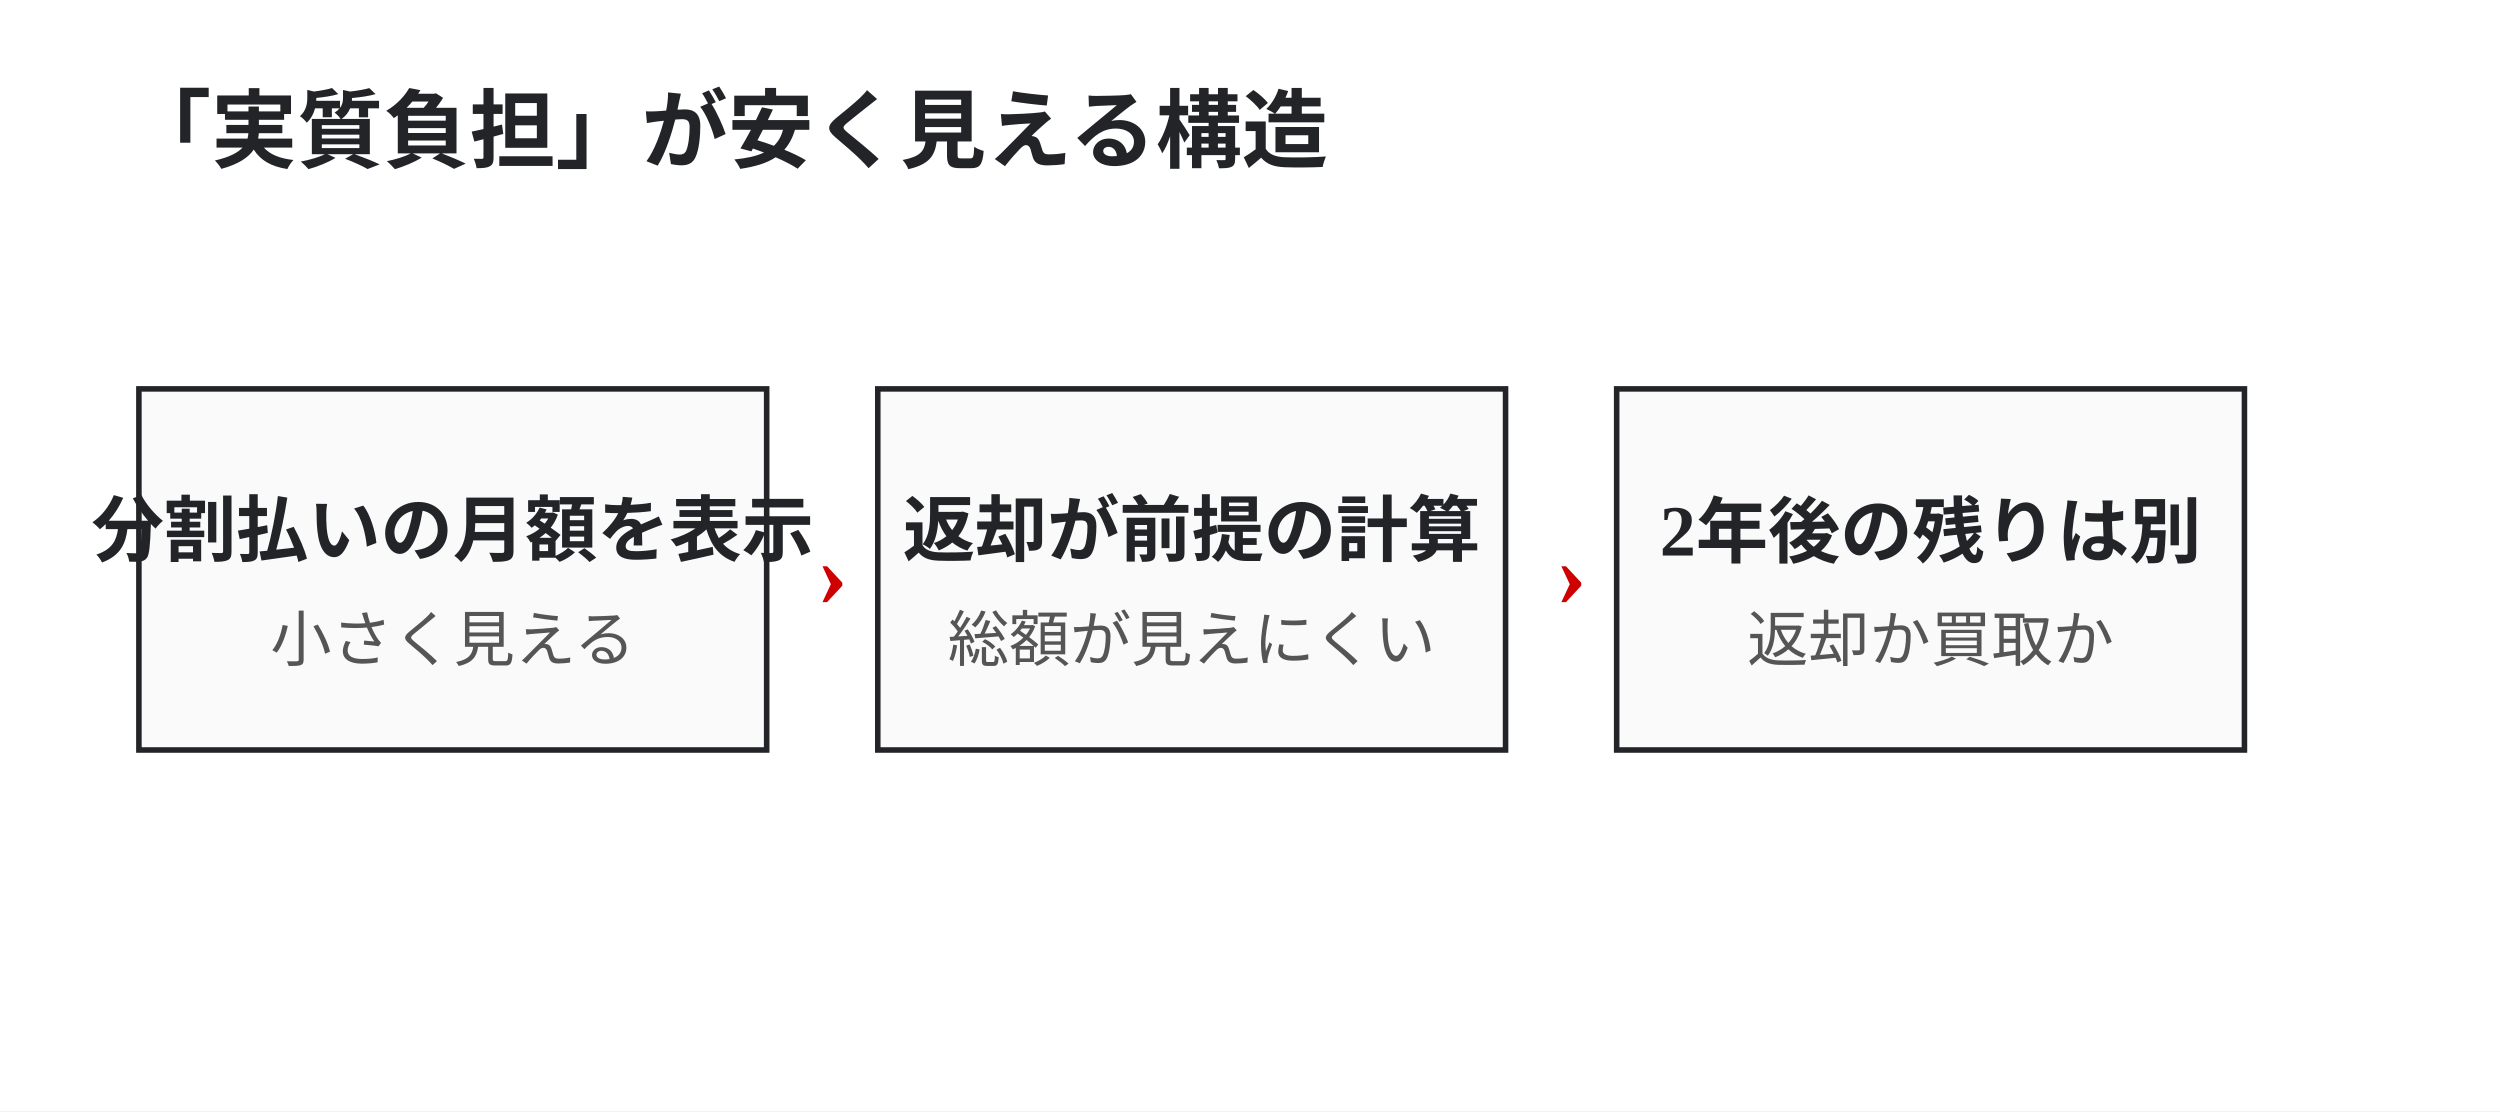
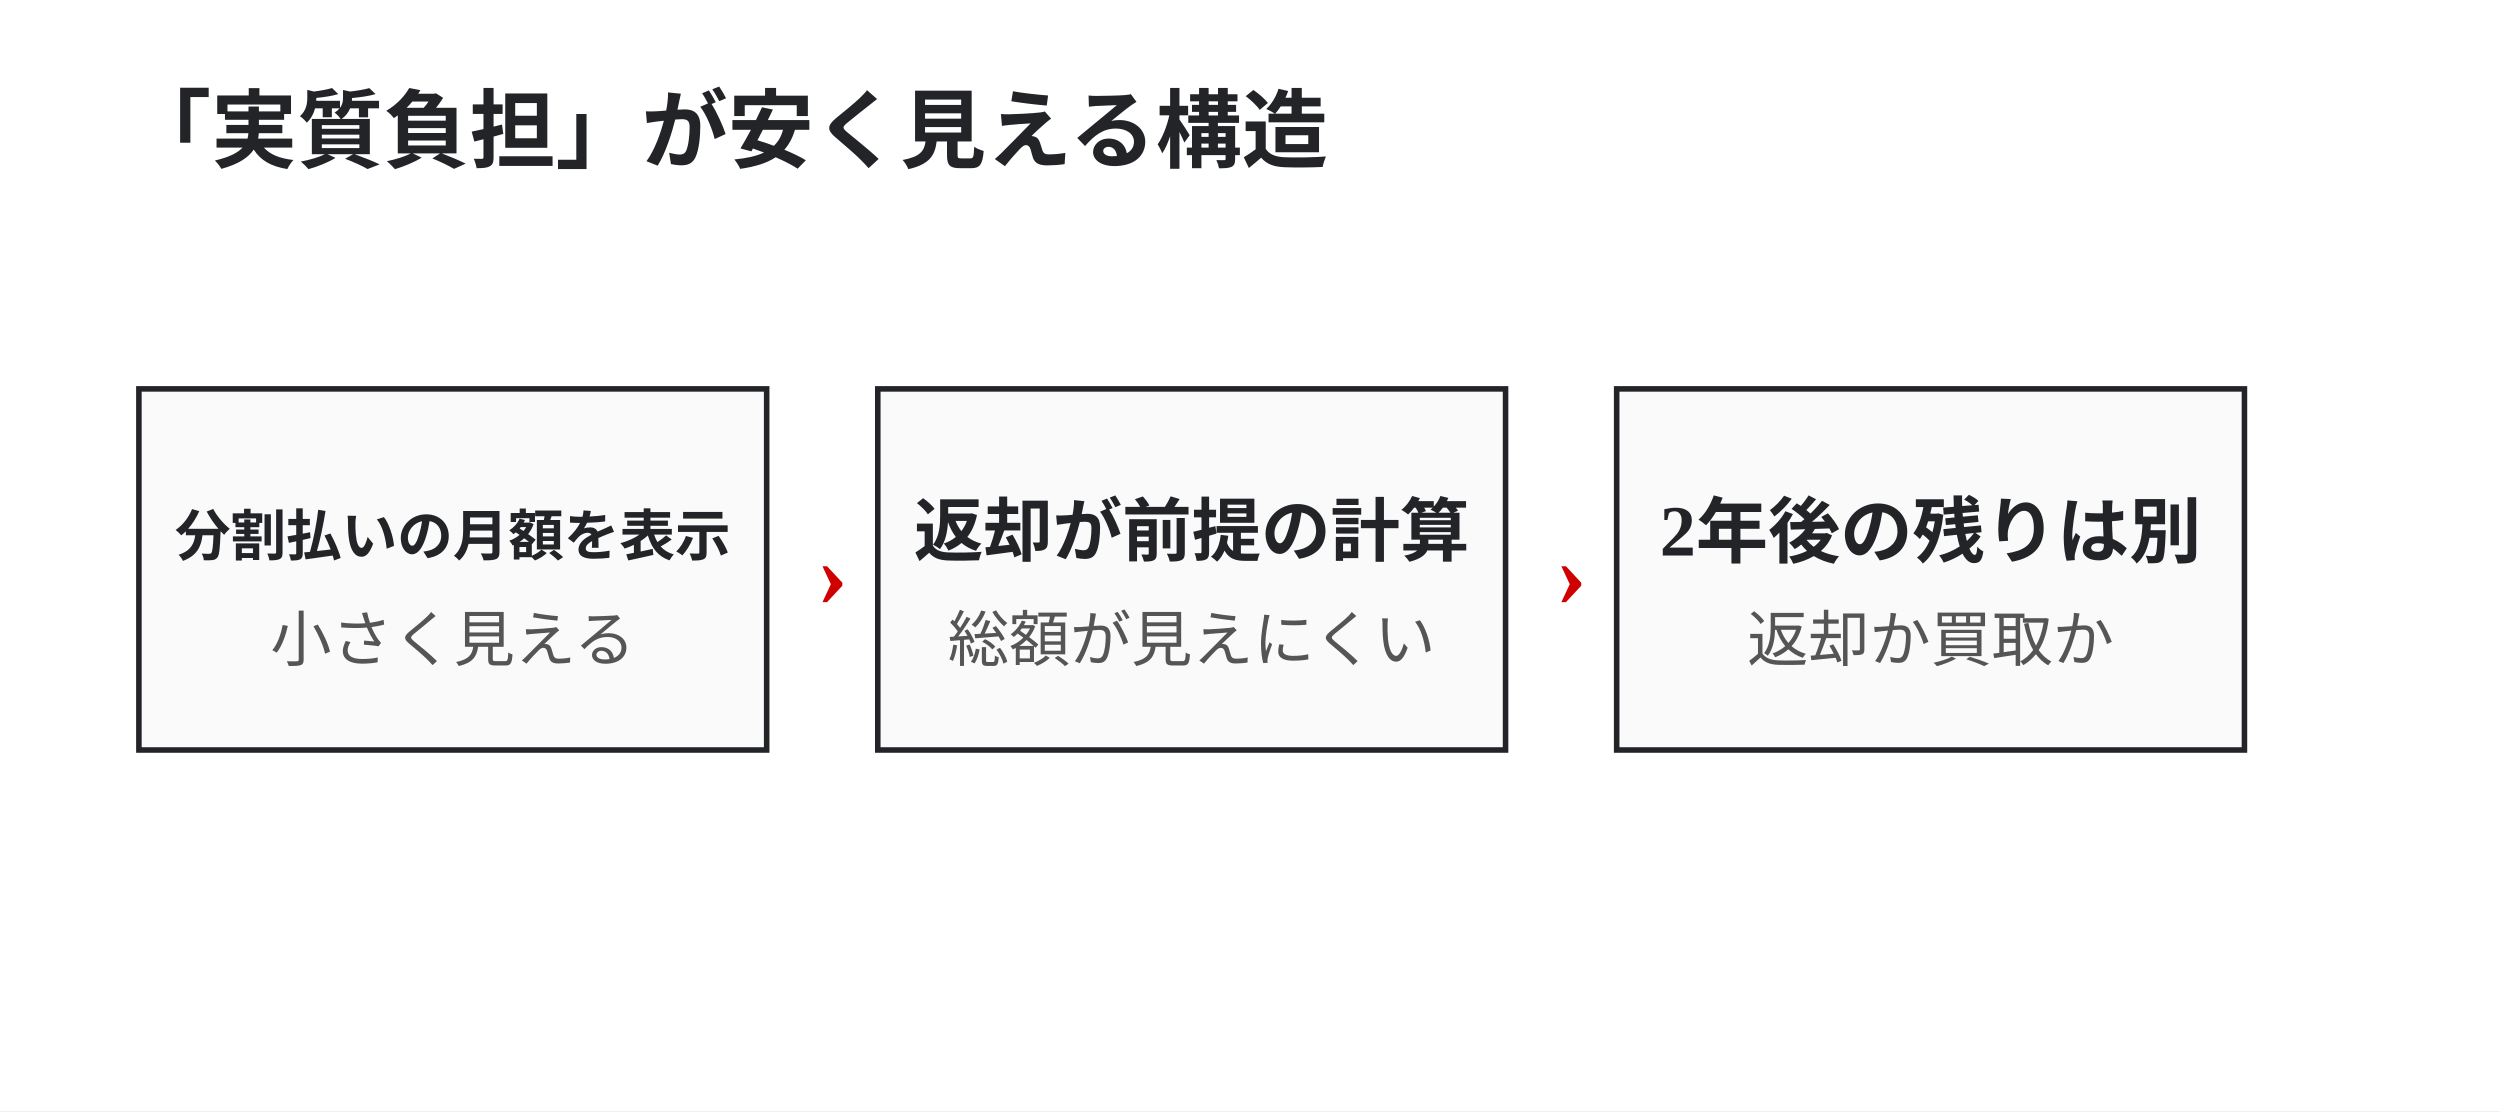
<svg xmlns="http://www.w3.org/2000/svg" width="900" height="400" viewBox="0 0 900 400">
  <rect width="900" height="400" fill="#ffffff" />
  <text x="45" y="58" font-size="31" font-weight="700" fill="#222428">「実質負担」が安く見える構造</text>
  <rect x="50" y="140" width="226" height="130" fill="#fafafa" stroke="#222428" stroke-width="2" />
-   <text x="163" y="200" font-size="26" font-weight="700" fill="#222428" text-anchor="middle">分割払いの月額を表示</text>
+   <text x="163" y="200" font-size="20" font-weight="700" fill="#222428" text-anchor="middle">分割払いの月額を表示</text>
  <text x="163" y="238" font-size="22" fill="#555" text-anchor="middle">小さく見える</text>
  <text x="294" y="218" font-size="34" font-weight="700" fill="#ce0000">›</text>
  <rect x="316" y="140" width="226" height="130" fill="#fafafa" stroke="#222428" stroke-width="2" />
-   <text x="429" y="200" font-size="26" font-weight="700" fill="#222428" text-anchor="middle">返却が前提の計算</text>
+   <text x="429" y="200" font-size="25" font-weight="700" fill="#222428" text-anchor="middle">返却が前提の計算</text>
  <text x="429" y="238" font-size="22" fill="#555" text-anchor="middle">総額が見えにくい</text>
  <text x="560" y="218" font-size="34" font-weight="700" fill="#ce0000">›</text>
  <rect x="582" y="140" width="226" height="130" fill="#fafafa" stroke="#222428" stroke-width="2" />
  <text x="695" y="200" font-size="26" font-weight="700" fill="#222428" text-anchor="middle">2年後の残りは別</text>
  <text x="695" y="238" font-size="22" fill="#555" text-anchor="middle">返却か買取か</text>
</svg>
